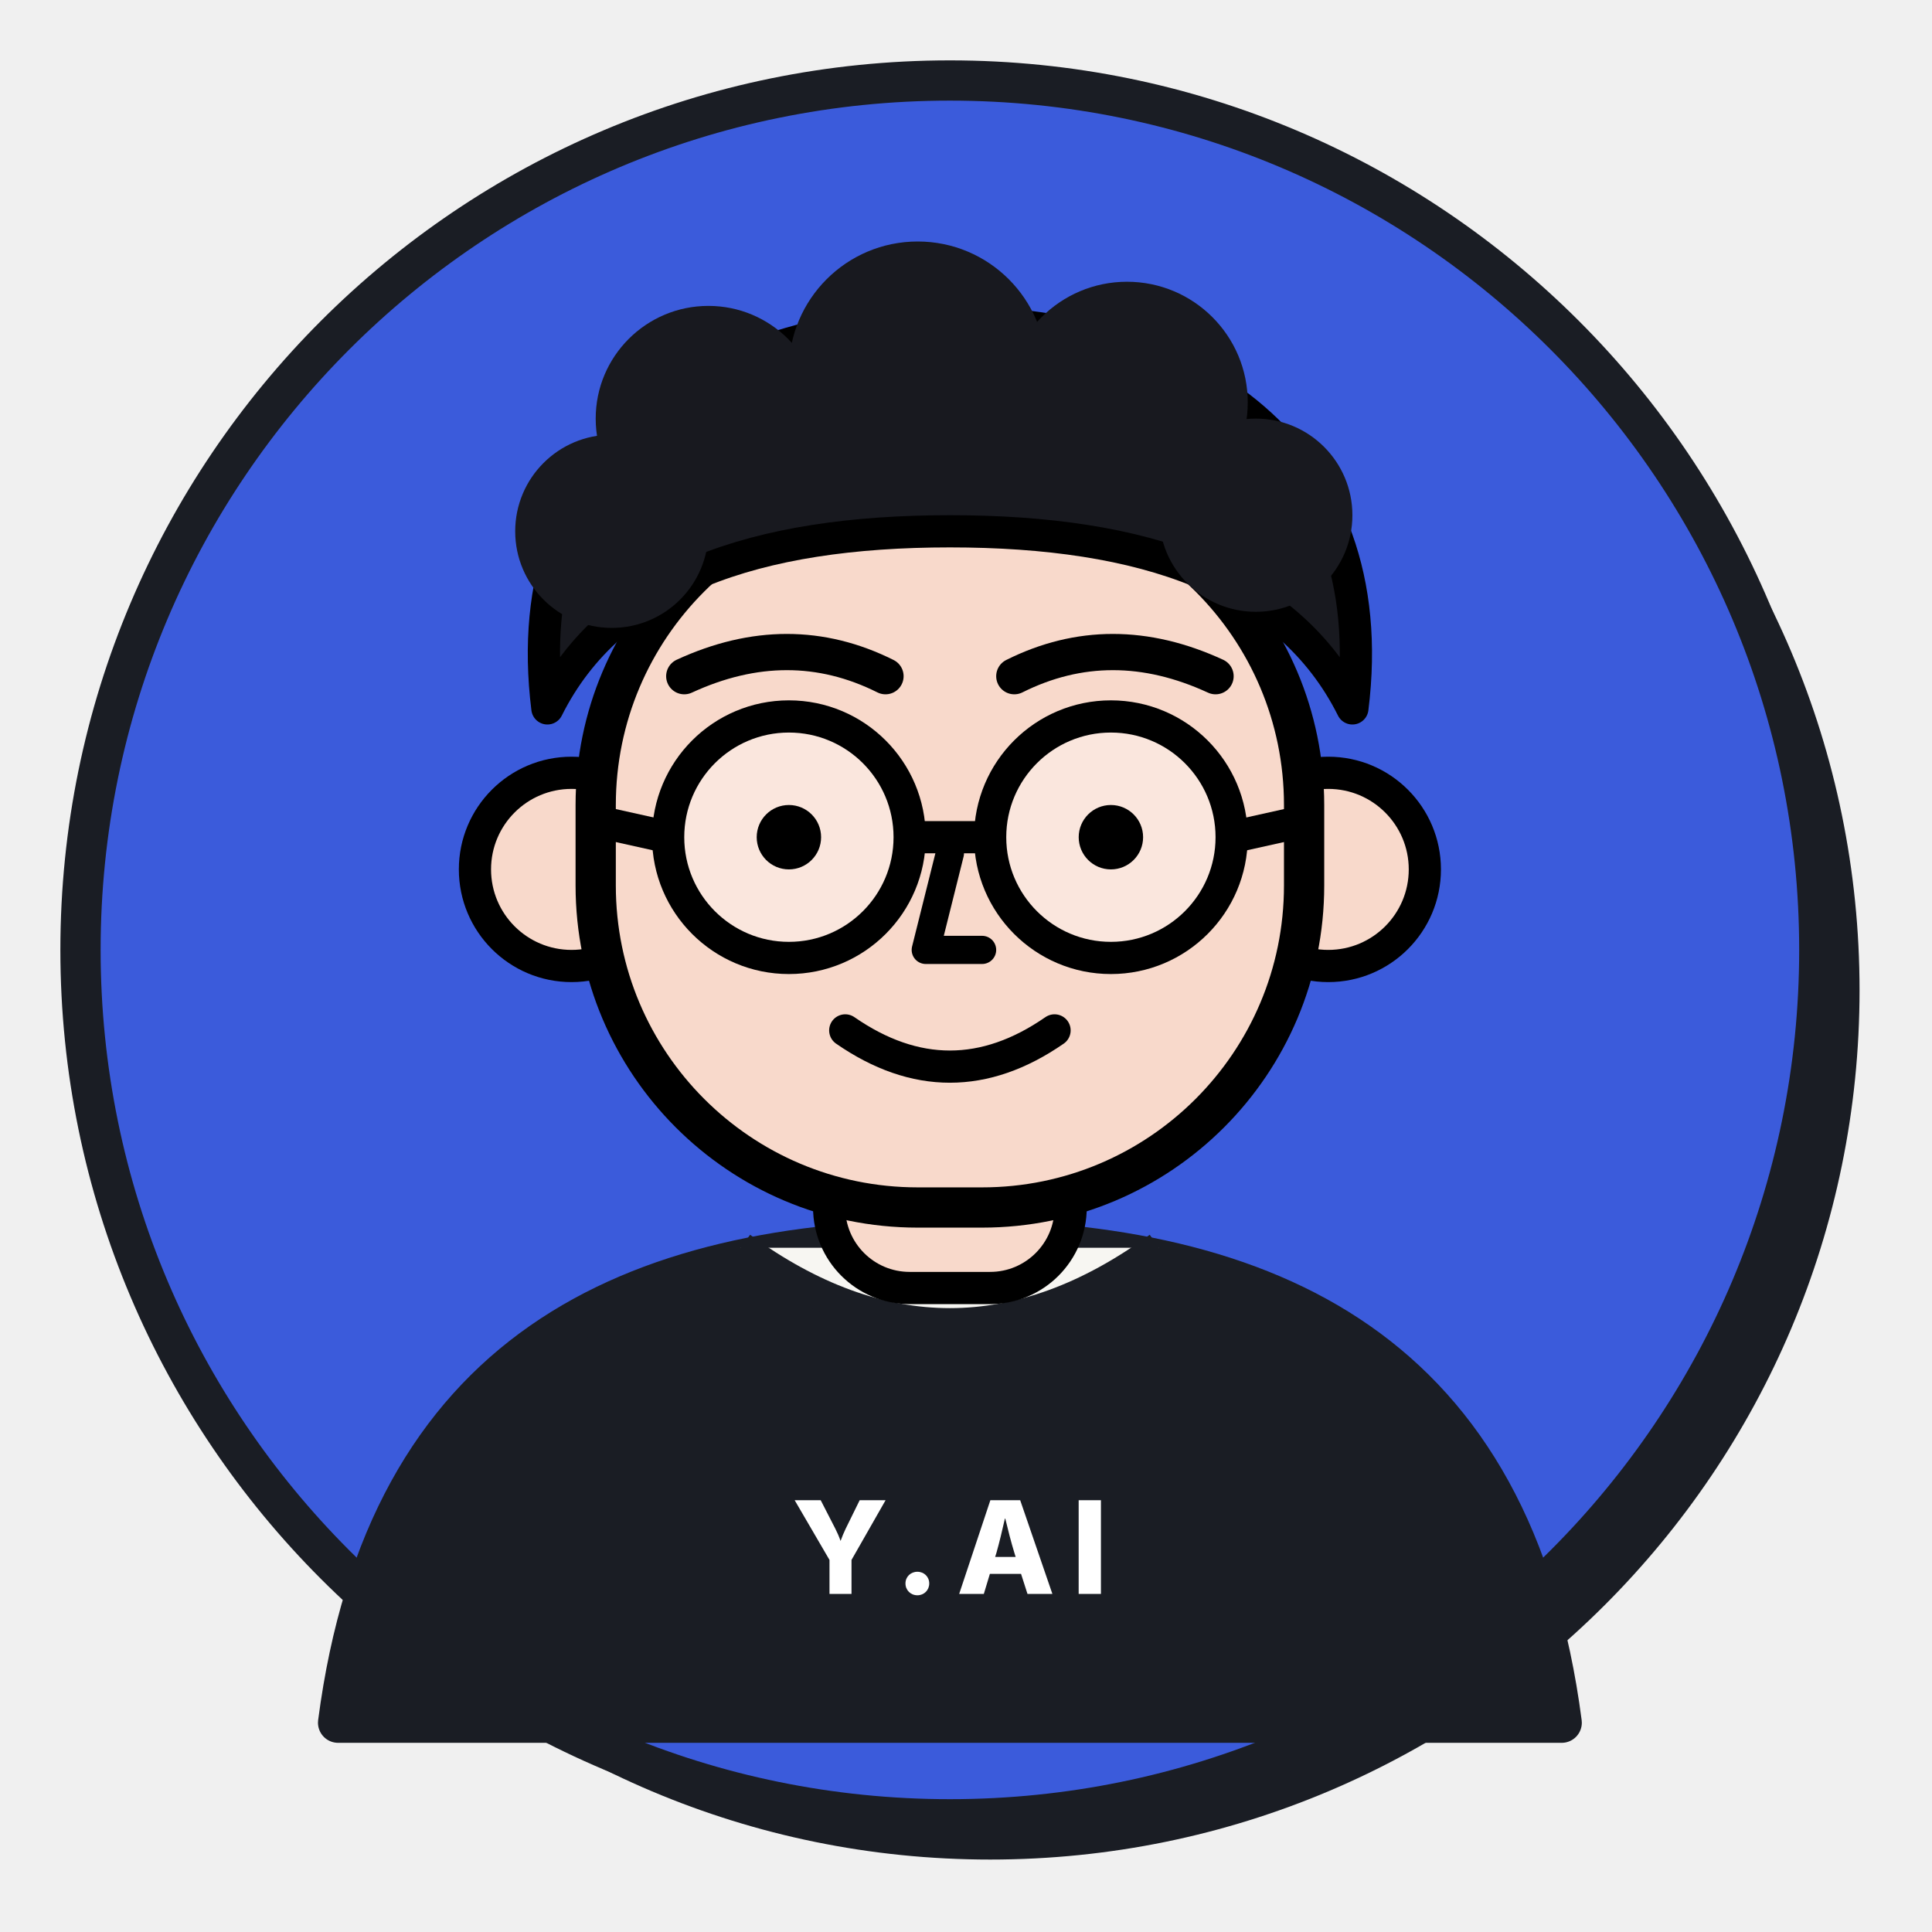
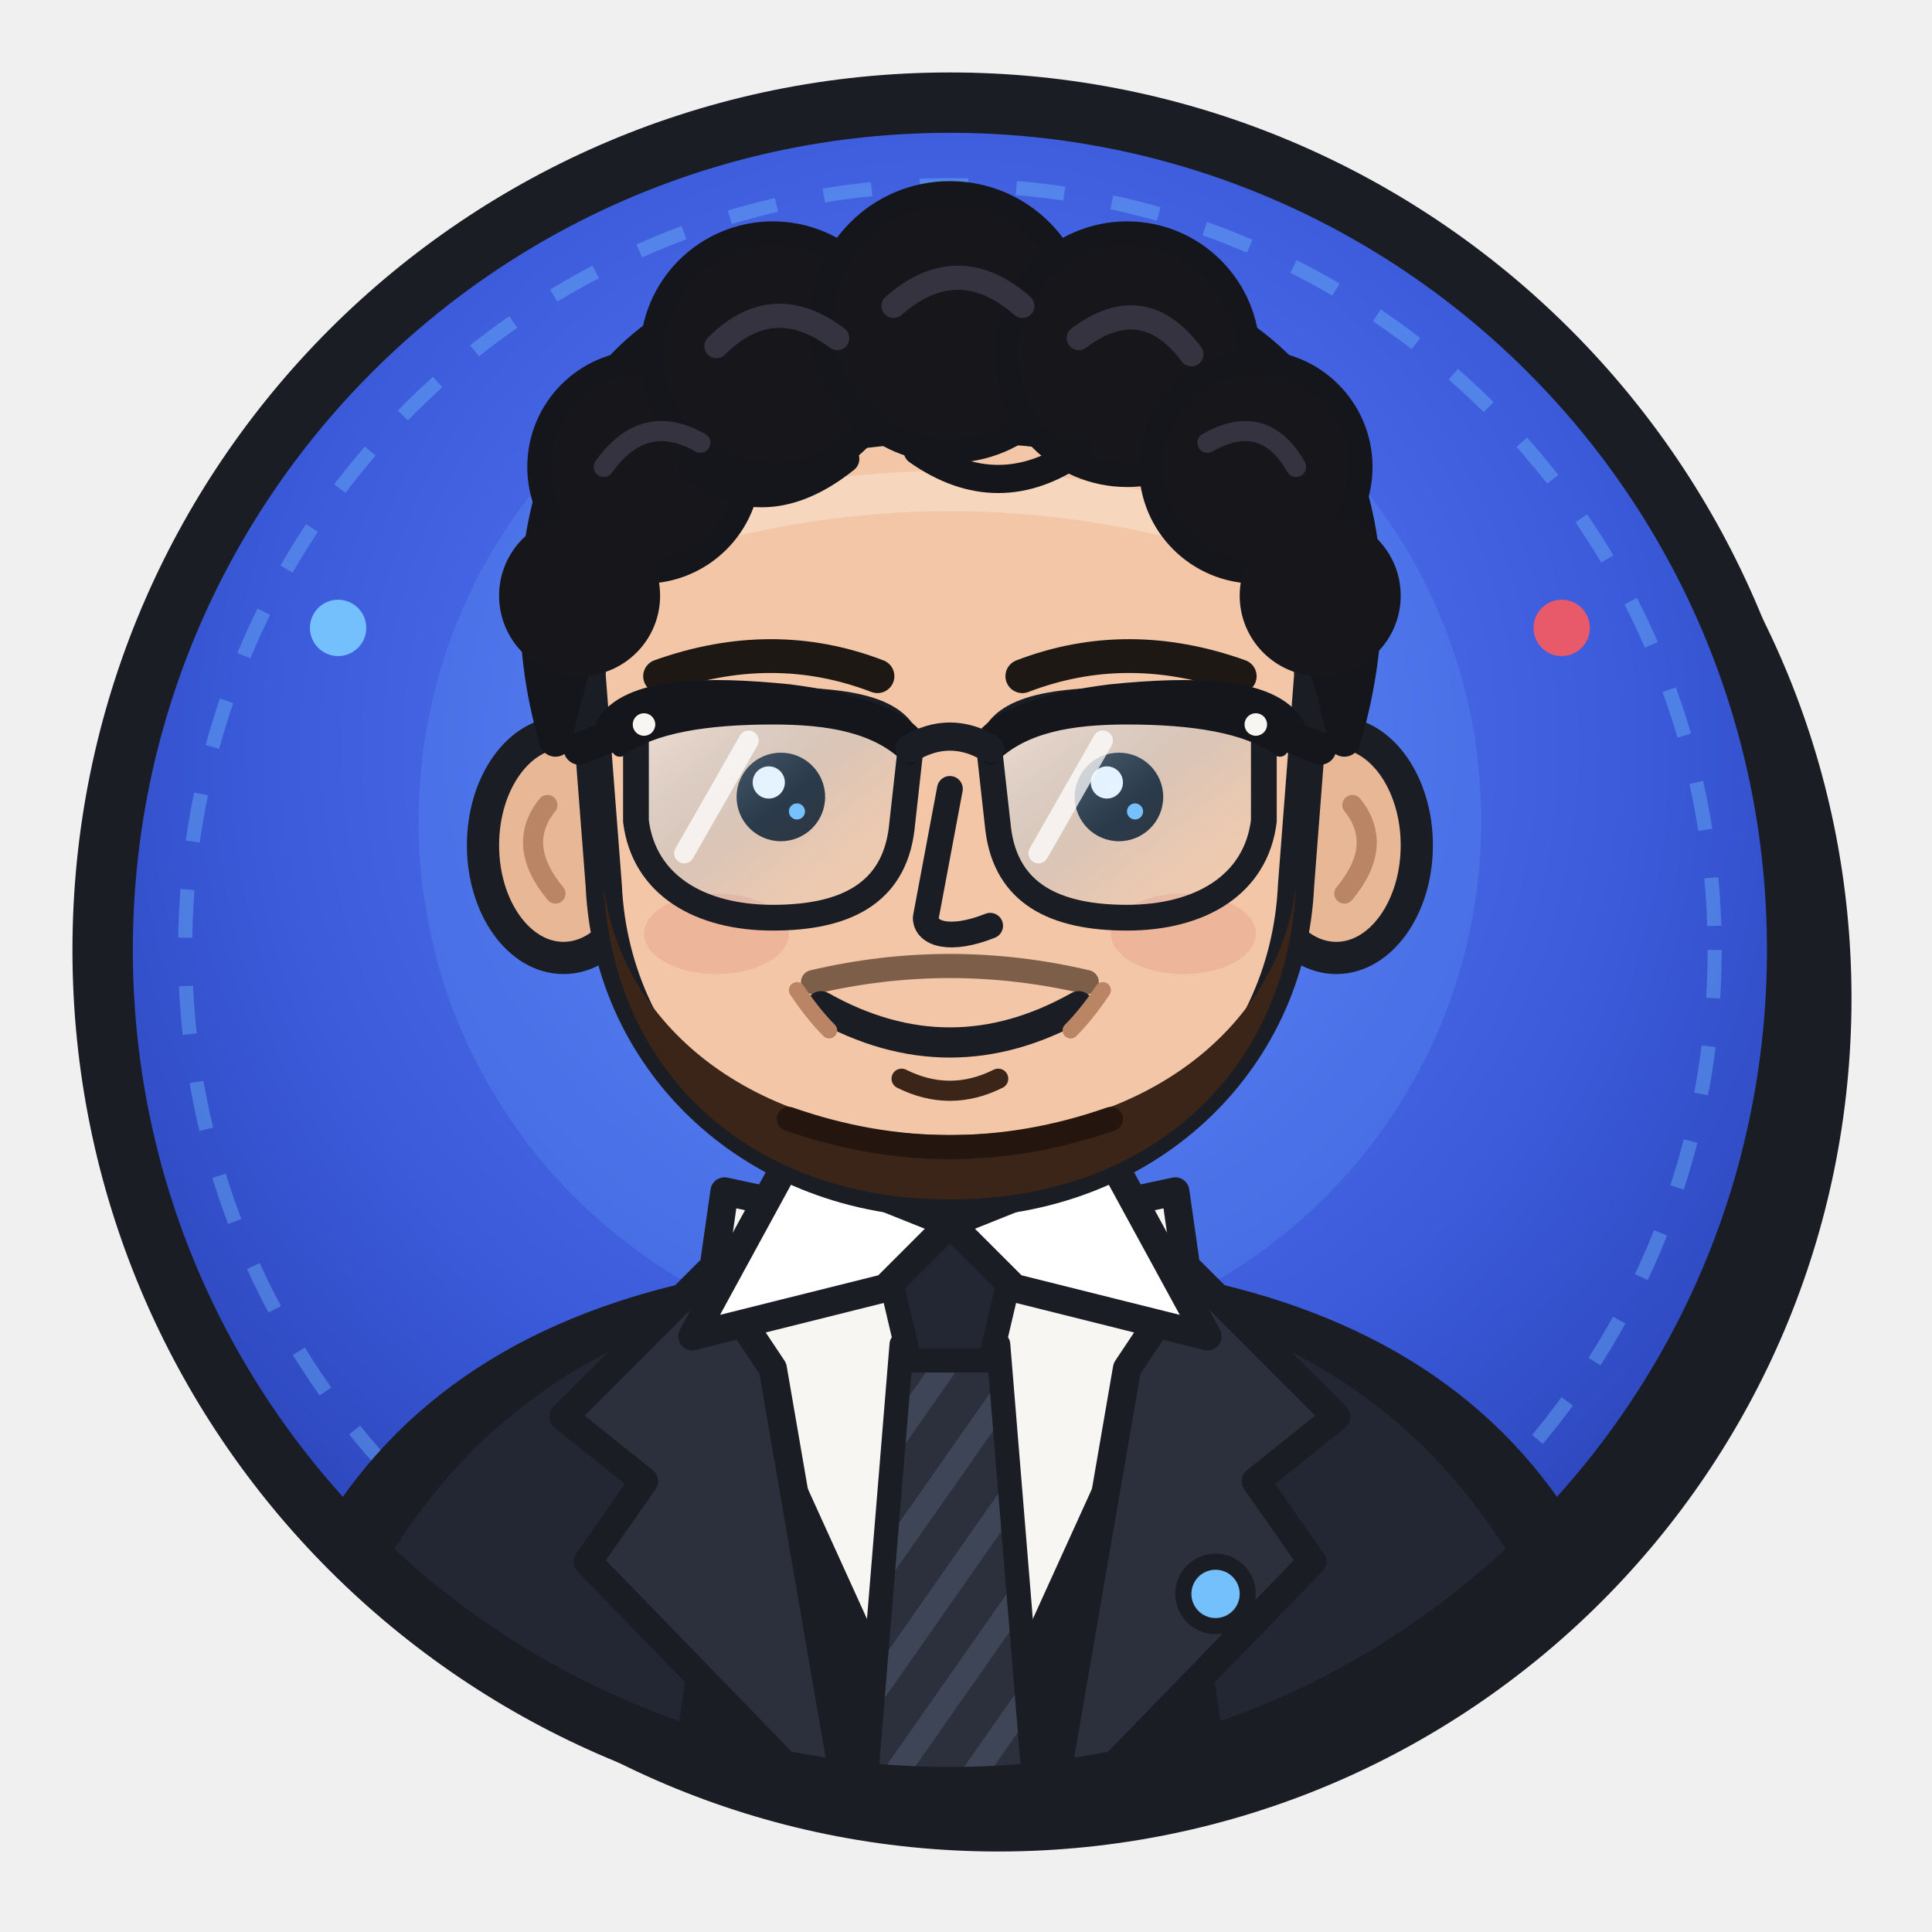
- <svg xmlns="http://www.w3.org/2000/svg" viewBox="0 0 240 240" width="240" height="240" role="img" aria-label="Illustrated avatar of Yousef Alsayed">
-   <g id="Avatar-Yousef-Brutalist">
-     <circle cx="123" cy="123" r="108" fill="#1A1D24" />
-     <circle cx="118" cy="118" r="108" fill="#3B5BDB" stroke="#1A1D24" stroke-width="5" />
-     <path d="M42 214 C48 168 78 154 118 154 C158 154 188 168 194 214 Z" fill="#1A1D24" stroke="#1A1D24" stroke-width="5" stroke-linejoin="round" />
-     <path d="M92 155 Q118 174 144 155" fill="#F7F6F2" stroke="#1A1D24" stroke-width="4" />
-     <text x="118" y="198" text-anchor="middle" fill="#FFFFFF" font-family="Montserrat, Inter, sans-serif" font-weight="800" font-size="16" letter-spacing="2">Y.AI</text>
-     <rect x="103" y="130" width="30" height="30" rx="10" fill="#F8D9CB" stroke="#000000" stroke-width="4" />
-     <circle cx="71" cy="108" r="12" fill="#F8D9CB" stroke="#000000" stroke-width="4" />
-     <circle cx="165" cy="108" r="12" fill="#F8D9CB" stroke="#000000" stroke-width="4" />
-     <rect x="74" y="60" width="88" height="90" rx="40" fill="#F8D9CB" stroke="#000000" stroke-width="5" />
-     <path d="M68 88 C64 56 88 40 118 40 C148 40 172 56 168 88 C160 72 142 66 118 66 C94 66 76 72 68 88 Z" fill="#18191F" stroke="#000000" stroke-width="4" stroke-linejoin="round" />
-     <circle cx="88" cy="52" r="14" fill="#18191F" />
-     <circle cx="114" cy="46" r="16" fill="#18191F" />
-     <circle cx="140" cy="50" r="15" fill="#18191F" />
-     <circle cx="156" cy="64" r="12" fill="#18191F" />
-     <circle cx="76" cy="66" r="12" fill="#18191F" />
-     <circle cx="98" cy="104" r="15" fill="#FFFFFF" fill-opacity="0.35" stroke="#000000" stroke-width="4" />
-     <circle cx="138" cy="104" r="15" fill="#FFFFFF" fill-opacity="0.35" stroke="#000000" stroke-width="4" />
-     <line x1="113" y1="104" x2="123" y2="104" stroke="#000000" stroke-width="4" />
-     <line x1="74" y1="102" x2="83" y2="104" stroke="#000000" stroke-width="4" />
-     <line x1="153" y1="104" x2="162" y2="102" stroke="#000000" stroke-width="4" />
-     <circle cx="98" cy="104" r="4" fill="#000000" />
-     <circle cx="138" cy="104" r="4" fill="#000000" />
-     <path d="M85 84 Q98 78 110 84" fill="none" stroke="#000000" stroke-width="4.5" stroke-linecap="round" />
-     <path d="M126 84 Q138 78 151 84" fill="none" stroke="#000000" stroke-width="4.5" stroke-linecap="round" />
-     <path d="M118 106 L115 118 L122 118" fill="none" stroke="#000000" stroke-width="3.5" stroke-linecap="round" stroke-linejoin="round" />
-     <path d="M105 128 Q118 137 131 128" fill="none" stroke="#000000" stroke-width="4" stroke-linecap="round" />
+ <svg xmlns="http://www.w3.org/2000/svg" viewBox="0 0 240 240" width="240" height="240" role="img" aria-label="Yousef Alsayed character logo">
+   <defs>
+     <clipPath id="medallion-clip">
+       <circle cx="118" cy="118" r="104" />
+     </clipPath>
+     <radialGradient id="royal-halo" cx="50%" cy="38%" r="62%">
+       <stop offset="0%" stop-color="#5C7CFA" />
+       <stop offset="65%" stop-color="#3B5BDB" />
+       <stop offset="100%" stop-color="#2B44B8" />
+     </radialGradient>
+     <linearGradient id="lens-sheen" x1="0%" y1="0%" x2="100%" y2="100%">
+       <stop offset="0%" stop-color="#FFFFFF" stop-opacity="0.52" />
+       <stop offset="50%" stop-color="#74C0FC" stop-opacity="0.18" />
+       <stop offset="100%" stop-color="#FFFFFF" stop-opacity="0.05" />
+     </linearGradient>
+     <pattern id="tie-stripes" width="8" height="8" patternTransform="rotate(35)" patternUnits="userSpaceOnUse">
+       <rect width="8" height="8" fill="#2B303C" />
+       <rect width="3" height="8" fill="#3E4556" />
+     </pattern>
+   </defs>
+   <g id="Yousef-Character-Logo">
+     <circle cx="124" cy="124" r="106" fill="#1A1D24" />
+     <circle cx="118" cy="118" r="106" fill="url(#royal-halo)" stroke="#1A1D24" stroke-width="6" />
+     <circle cx="118" cy="118" r="95" fill="none" stroke="#74C0FC" stroke-opacity="0.38" stroke-width="1.75" stroke-dasharray="6 6" />
+     <circle cx="42" cy="78" r="3.5" fill="#74C0FC" />
+     <circle cx="194" cy="78" r="3.5" fill="#E8596A" />
+     <g clip-path="url(#medallion-clip)">
+       <circle cx="118" cy="102" r="66" fill="#74C0FC" fill-opacity="0.16" />
+       <path d="M30 232 C34 178 66 158 118 158 C170 158 202 178 206 232 Z" fill="#1A1D24" stroke="#1A1D24" stroke-width="4" stroke-linejoin="round" />
+       <path d="M36 230 C42 188 66 168 92 162 L82 230 Z" fill="#232733" />
+       <path d="M200 230 C194 188 170 168 144 162 L154 230 Z" fill="#232733" />
+       <path d="M90 148 L118 154 L146 148 L148 162 L118 228 L88 162 Z" fill="#F7F6F2" stroke="#1A1D24" stroke-width="3.5" stroke-linejoin="round" />
+       <path d="M112 167 L124 167 L129 228 L107 228 Z" fill="url(#tie-stripes)" stroke="#1A1D24" stroke-width="3" stroke-linejoin="round" />
+       <path d="M88 158 L70 176 L80 184 L73 194 L106 228 L96 170 Z" fill="#2B303C" stroke="#1A1D24" stroke-width="3.5" stroke-linejoin="round" />
+       <path d="M148 158 L166 176 L156 184 L163 194 L130 228 L140 170 Z" fill="#2B303C" stroke="#1A1D24" stroke-width="3.5" stroke-linejoin="round" />
+       <circle cx="151" cy="198" r="4" fill="#74C0FC" stroke="#1A1D24" stroke-width="2" />
+       <path d="M100 132 L100 150 Q118 158 136 150 L136 132 Z" fill="#E8B896" stroke="#1A1D24" stroke-width="3.5" stroke-linejoin="round" />
+       <path d="M102 136 Q118 152 134 136 L134 148 Q118 160 102 148 Z" fill="#CFA07E" />
+       <path d="M109 152 L127 152 L123 169 L113 169 Z" fill="#232733" stroke="#1A1D24" stroke-width="3" stroke-linejoin="round" />
+       <path d="M98 144 L86 166 L110 160 L118 152 Z" fill="#FFFFFF" stroke="#1A1D24" stroke-width="3.5" stroke-linejoin="round" />
+       <path d="M138 144 L150 166 L126 160 L118 152 Z" fill="#FFFFFF" stroke="#1A1D24" stroke-width="3.5" stroke-linejoin="round" />
+       <g id="Ears">
+         <ellipse cx="70" cy="105" rx="10" ry="14" fill="#E8B896" stroke="#1A1D24" stroke-width="4" />
+         <path d="M68 100 Q64 105 69 111" fill="none" stroke="#B98564" stroke-width="2.5" stroke-linecap="round" />
+         <ellipse cx="166" cy="105" rx="10" ry="14" fill="#E8B896" stroke="#1A1D24" stroke-width="4" />
+         <path d="M168 100 Q172 105 167 111" fill="none" stroke="#B98564" stroke-width="2.5" stroke-linecap="round" />
+       </g>
+       <path d="M73 84 C73 56 91 46 118 46 C145 46 163 56 163 84 L161 110 C160 132 142 149 118 149 C94 149 76 132 75 110 Z" fill="#F2C6A6" stroke="#1A1D24" stroke-width="4.5" stroke-linejoin="round" />
+       <path d="M84 66 Q118 56 152 66" fill="none" stroke="#F9DEC9" stroke-width="5" stroke-linecap="round" opacity="0.65" />
+       <ellipse cx="89" cy="116" rx="9" ry="5" fill="#E59885" opacity="0.38" />
+       <ellipse cx="147" cy="116" rx="9" ry="5" fill="#E59885" opacity="0.38" />
+       <path d="M75 110 C77 127 93 141 118 141 C143 141 159 127 161 110 C160 133 143 149 118 149 C93 149 76 133 75 110 Z" fill="#3A2518" />
+       <path d="M98 139 Q118 146 138 139" fill="none" stroke="#24160E" stroke-width="3" stroke-linecap="round" />
+       <path d="M112 134 Q118 137 124 134" fill="none" stroke="#3A2518" stroke-width="2.5" stroke-linecap="round" />
+       <path d="M101 122 Q118 118 135 122" fill="none" stroke="#4A3222" stroke-width="3" stroke-linecap="round" opacity="0.7" />
+       <path d="M102 125 Q118 134 134 125" fill="none" stroke="#1A1D24" stroke-width="3.75" stroke-linecap="round" />
+       <path d="M99 123 Q101 126 103 128" fill="none" stroke="#B98564" stroke-width="2" stroke-linecap="round" />
+       <path d="M137 123 Q135 126 133 128" fill="none" stroke="#B98564" stroke-width="2" stroke-linecap="round" />
+       <path d="M118 98 L115 114 C115 116 118 117 123 115" fill="none" stroke="#1A1D24" stroke-width="3.2" stroke-linecap="round" stroke-linejoin="round" />
+       <g id="Eyes">
+         <ellipse cx="97" cy="99" rx="5.5" ry="5.5" fill="#1A1D24" />
+         <circle cx="95.5" cy="97.2" r="2" fill="#FFFFFF" />
+         <circle cx="99" cy="100.8" r="1" fill="#74C0FC" />
+         <ellipse cx="139" cy="99" rx="5.5" ry="5.5" fill="#1A1D24" />
+         <circle cx="137.5" cy="97.2" r="2" fill="#FFFFFF" />
+         <circle cx="141" cy="100.8" r="1" fill="#74C0FC" />
+       </g>
+       <path d="M82 84 Q96 79 109 84" fill="none" stroke="#1E1815" stroke-width="4.2" stroke-linecap="round" />
+       <path d="M127 84 Q140 79 154 84" fill="none" stroke="#1E1815" stroke-width="4.2" stroke-linecap="round" />
+       <g id="Clubmaster-Glasses">
+         <path d="M79 91 C79 88 86 87 97 87 C108 87 113 89 113 94 L112 103 C111 111 105 114 96 114 C87 114 80 110 79 102 Z" fill="url(#lens-sheen)" stroke="#1A1D24" stroke-width="3.2" />
+         <path d="M123 94 C123 89 128 87 139 87 C150 87 157 88 157 91 L157 102 C156 110 149 114 140 114 C131 114 125 111 124 103 Z" fill="url(#lens-sheen)" stroke="#1A1D24" stroke-width="3.2" />
+         <path d="M75 90 C78 85 88 85 98 86 C106 87 112 89 114 92 L113 94 C109 90 103 89 96 89 C88 89 81 90 77 93 Z" fill="#14161C" stroke="#14161C" stroke-width="2" stroke-linejoin="round" />
+         <path d="M161 90 C158 85 148 85 138 86 C130 87 124 89 122 92 L123 94 C127 90 133 89 140 89 C148 89 155 90 159 93 Z" fill="#14161C" stroke="#14161C" stroke-width="2" stroke-linejoin="round" />
+         <path d="M113 93 Q118 90 123 93" fill="none" stroke="#1A1D24" stroke-width="3.5" stroke-linecap="round" />
+         <line x1="72" y1="93" x2="77" y2="91" stroke="#14161C" stroke-width="4" stroke-linecap="round" />
+         <line x1="159" y1="91" x2="164" y2="93" stroke="#14161C" stroke-width="4" stroke-linecap="round" />
+         <circle cx="80" cy="90" r="1.4" fill="#F7F6F2" />
+         <circle cx="156" cy="90" r="1.4" fill="#F7F6F2" />
+         <line x1="85" y1="106" x2="93" y2="92" stroke="#FFFFFF" stroke-width="2.5" stroke-linecap="round" opacity="0.75" />
+         <line x1="129" y1="106" x2="137" y2="92" stroke="#FFFFFF" stroke-width="2.5" stroke-linecap="round" opacity="0.75" />
+       </g>
+       <g id="Curly-Hair">
+         <path d="M69 92 C63 72 68 48 86 39 C96 33 108 31 119 31 C132 31 144 34 153 41 C169 51 173 72 167 92 C164 78 159 66 149 60 C139 54 128 53 118 53 C107 53 96 55 87 60 C77 66 72 78 69 92 Z" fill="#17161B" stroke="#14161C" stroke-width="4" stroke-linejoin="round" />
+         <circle cx="80" cy="58" r="13" fill="#17161B" stroke="#14161C" stroke-width="3" />
+         <circle cx="96" cy="44" r="15" fill="#17161B" stroke="#14161C" stroke-width="3" />
+         <circle cx="118" cy="40" r="16" fill="#17161B" stroke="#14161C" stroke-width="3" />
+         <circle cx="140" cy="44" r="15" fill="#17161B" stroke="#14161C" stroke-width="3" />
+         <circle cx="156" cy="58" r="13" fill="#17161B" stroke="#14161C" stroke-width="3" />
+         <circle cx="72" cy="74" r="10" fill="#17161B" />
+         <circle cx="164" cy="74" r="10" fill="#17161B" />
+         <path d="M89 43 Q96 36 104 42" fill="none" stroke="#353340" stroke-width="3" stroke-linecap="round" />
+         <path d="M111 38 Q119 31 127 38" fill="none" stroke="#353340" stroke-width="3" stroke-linecap="round" />
+         <path d="M134 42 Q142 36 148 44" fill="none" stroke="#353340" stroke-width="3" stroke-linecap="round" />
+         <path d="M75 58 Q80 51 87 55" fill="none" stroke="#353340" stroke-width="2.5" stroke-linecap="round" />
+         <path d="M150 55 Q157 51 161 58" fill="none" stroke="#353340" stroke-width="2.5" stroke-linecap="round" />
+         <path d="M86 58 Q95 65 105 57" fill="none" stroke="#14161C" stroke-width="3.5" stroke-linecap="round" />
+         <path d="M114 56 Q124 63 134 56" fill="none" stroke="#14161C" stroke-width="3.5" stroke-linecap="round" />
+       </g>
+     </g>
+     <circle cx="118" cy="118" r="104" fill="none" stroke="#1A1D24" stroke-width="5" />
  </g>
</svg>
